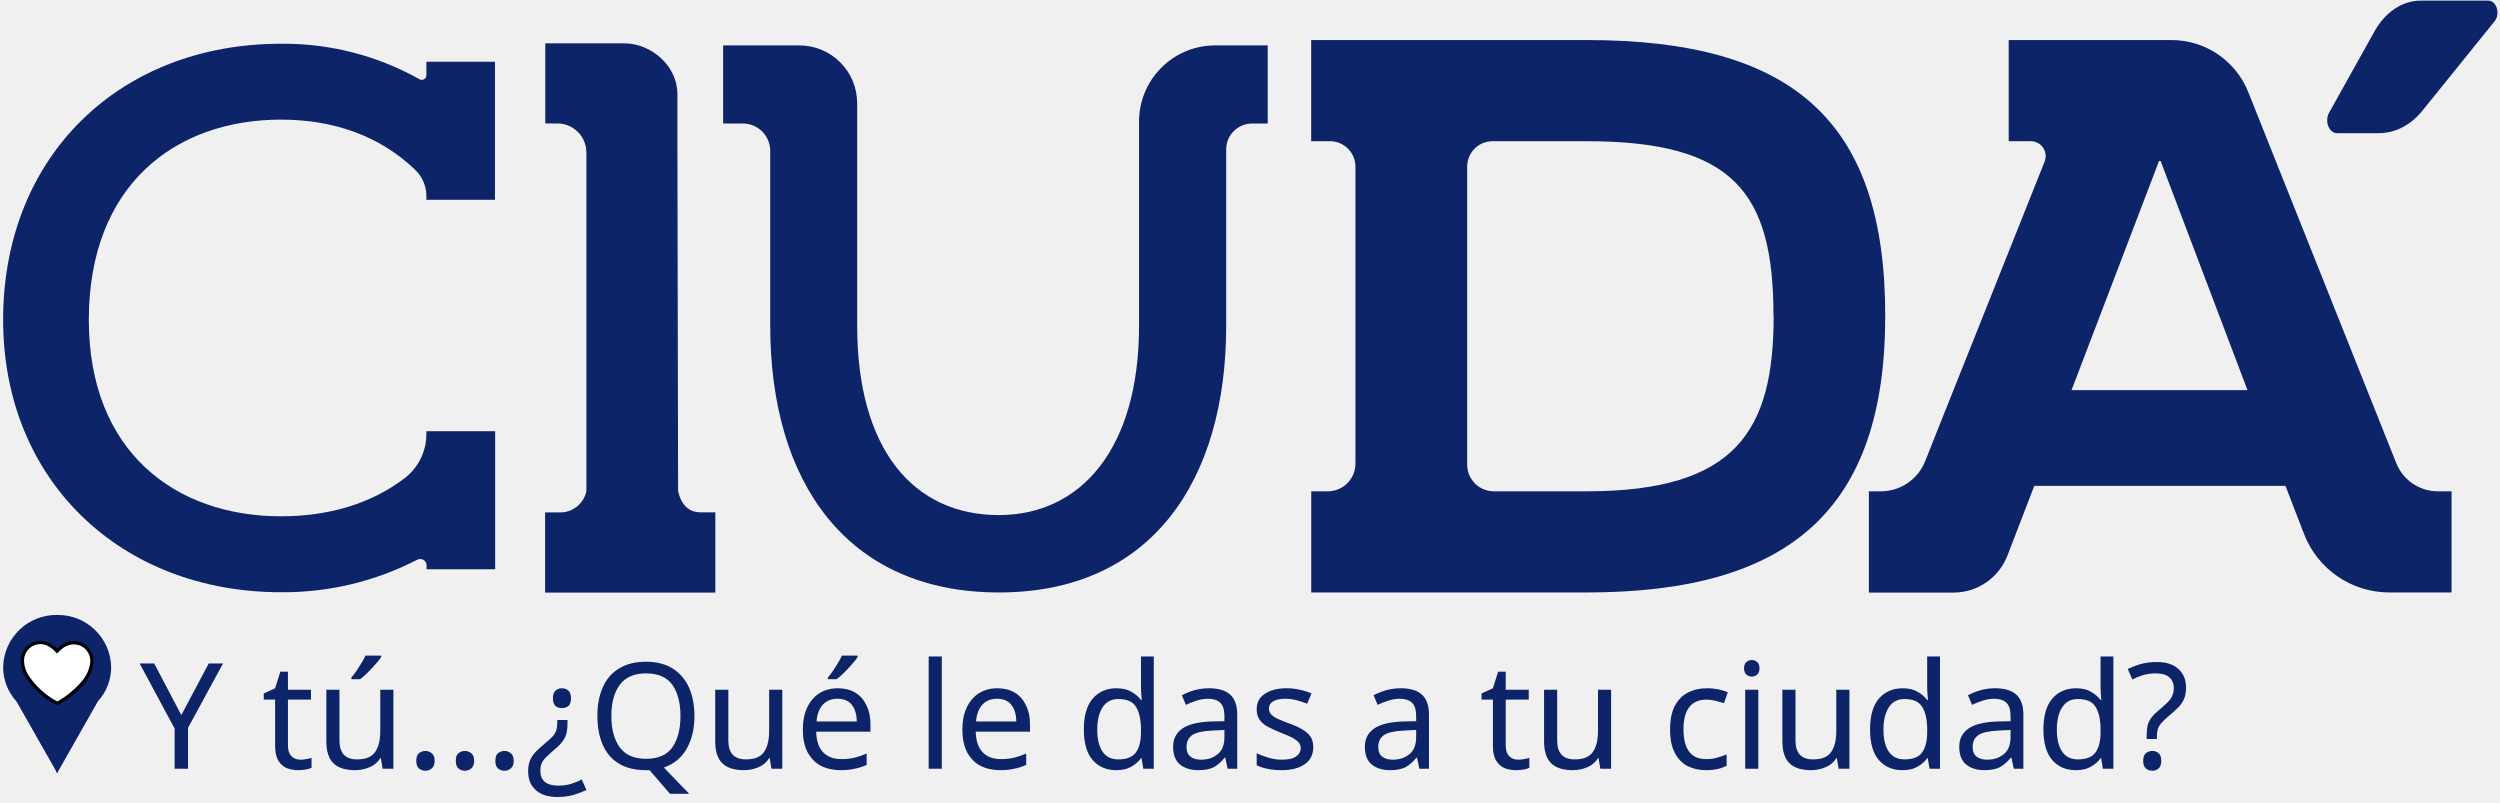
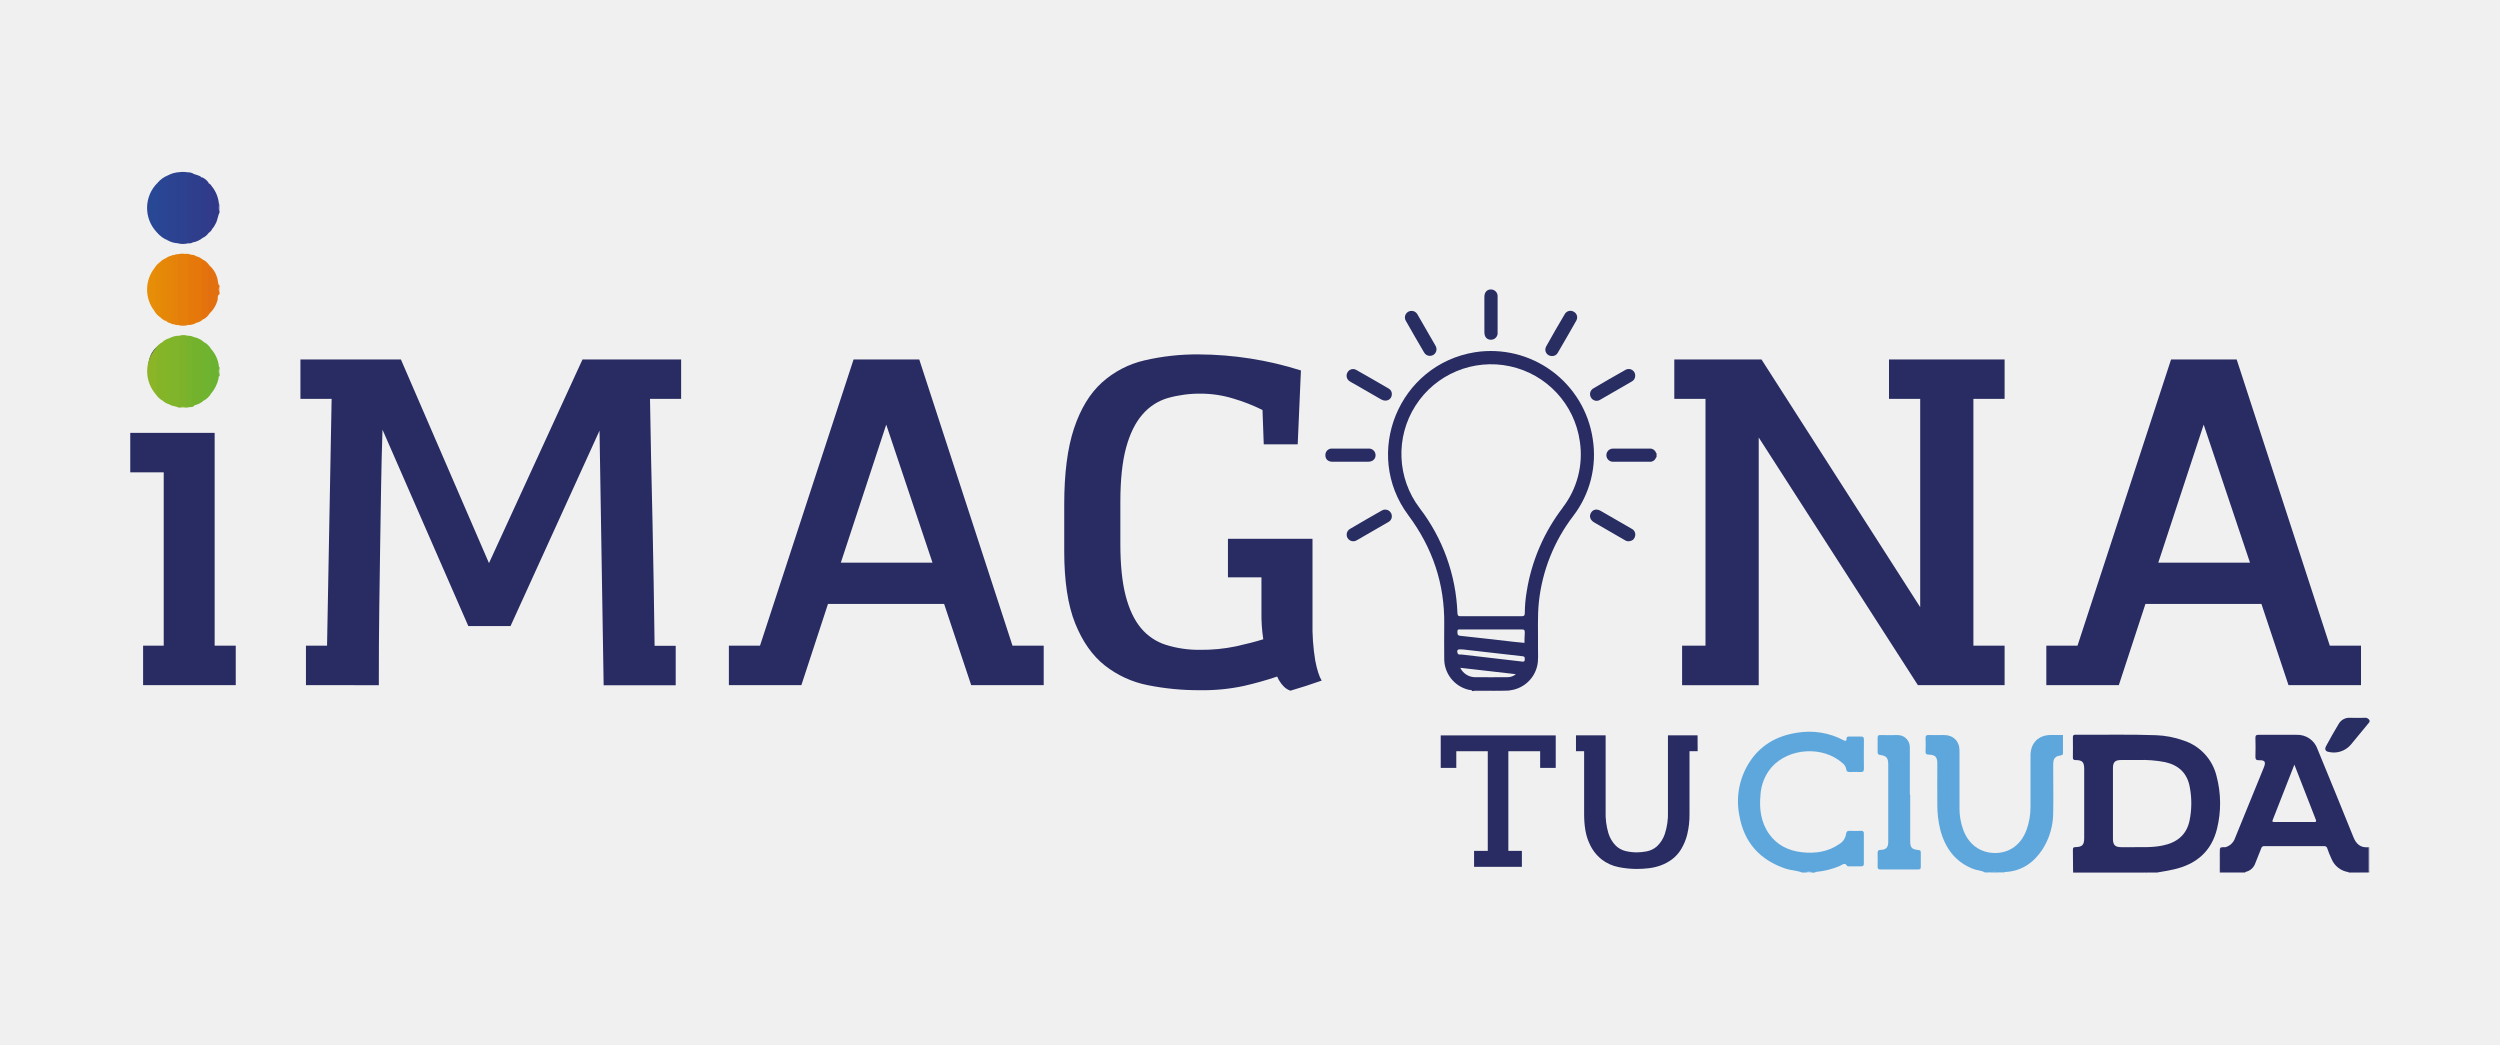
- <svg xmlns="http://www.w3.org/2000/svg" width="134px" height="43px" viewBox="0 0 134 43" version="1.1">
-   <g id="Ciudad" stroke="none" stroke-width="1" fill="none" fill-rule="evenodd">
-     <g id="1.1-Home---user-login" transform="translate(-81, -24)">
-       <g id="CamaraBaq-24" transform="translate(81, 24)">
-         <path d="M101.049,16.93 C101.049,27.308 95.935,31.756 85.039,31.756 L70.283,31.756 L70.283,26.334 L71.186,26.334 C71.578,26.33 71.953,26.171 72.228,25.89 C72.503,25.609 72.655,25.231 72.652,24.838 L72.652,8.95 C72.655,8.586 72.514,8.236 72.259,7.976 C72.004,7.717 71.657,7.57 71.294,7.568 L70.279,7.568 L70.279,2.146 L85.041,2.146 C96.148,2.146 101.049,6.51 101.049,16.93 Z M95.058,16.93 C95.058,10.33 92.937,7.568 85.035,7.568 L79.989,7.568 C79.628,7.571 79.283,7.718 79.03,7.975 C78.778,8.233 78.637,8.581 78.641,8.942 L78.641,24.892 C78.637,25.271 78.785,25.636 79.05,25.907 C79.316,26.177 79.678,26.331 80.057,26.334 L85.049,26.334 C93.071,26.334 95.068,23.072 95.068,16.93 L95.058,16.93 Z" id="Shape" fill="#0E2469" fill-rule="nonzero" />
-         <path d="M131.404,26.334 L131.404,31.756 L128.045,31.756 C126.021,31.747 124.21,30.494 123.488,28.6 L122.503,26.044 L109.037,26.044 L107.605,29.762 C107.15,30.962 106.003,31.757 104.722,31.762 L100.172,31.762 L100.172,26.334 L100.83,26.334 C101.872,26.329 102.806,25.689 103.188,24.718 L109.59,8.666 C109.688,8.422 109.66,8.146 109.516,7.927 C109.371,7.707 109.128,7.573 108.866,7.568 L107.667,7.568 L107.667,2.146 L116.412,2.146 C118.227,2.154 119.854,3.27 120.518,4.962 L128.436,24.816 C128.796,25.727 129.673,26.328 130.651,26.334 L131.404,26.334 Z M120.466,20.912 L115.809,8.628 L115.725,8.628 L111.034,20.912 L120.466,20.912 Z" id="Shape" fill="#0E2469" fill-rule="nonzero" />
-         <path d="M129.75,0.034 L133.373,0.034 C133.816,0.034 134.034,0.74 133.712,1.138 L129.836,5.938 C129.209,6.714 128.376,7.138 127.512,7.138 L125.269,7.138 C124.834,7.138 124.584,6.496 124.84,6.04 L127.278,1.672 C127.853,0.642 128.772,0.034 129.75,0.034 Z" id="Path" fill="#0E2469" fill-rule="nonzero" />
-         <path d="M36.346,26.322 C36.346,26.16 36.31,7.902 36.31,7.902 C36.31,7.566 36.31,6.29 36.31,5.044 C36.31,3.54 34.922,2.324 33.458,2.324 L29.228,2.324 L29.228,6.618 L29.895,6.618 C30.309,6.623 30.703,6.793 30.991,7.09 C31.279,7.387 31.437,7.786 31.431,8.2 L31.431,25.952 C31.431,26.036 31.431,26.166 31.431,26.328 C31.291,26.99 30.709,27.464 30.033,27.466 L29.218,27.466 L29.218,31.762 L38.343,31.762 L38.343,27.46 L37.544,27.46 C36.855,27.46 36.49,26.974 36.346,26.322 Z" id="Path" fill="#0E2469" fill-rule="nonzero" />
-         <path d="M65.123,2.434 C64.024,2.436 62.973,2.881 62.207,3.67 C61.441,4.458 61.025,5.522 61.053,6.622 L61.053,6.622 L61.053,17.464 C61.053,24.076 57.92,27.608 53.534,27.608 C48.953,27.608 45.945,24.076 45.945,17.464 L45.945,5.54 C45.947,4.717 45.622,3.928 45.042,3.346 C44.463,2.763 43.675,2.435 42.854,2.434 L38.76,2.434 L38.76,6.622 L39.825,6.622 C40.632,6.624 41.285,7.281 41.284,8.09 L41.284,17.464 C41.284,25.8 45.358,31.756 53.542,31.756 C61.688,31.756 65.724,25.8 65.724,17.464 L65.724,8.01 C65.723,7.247 66.338,6.626 67.1,6.622 L67.949,6.622 L67.949,2.434 L65.123,2.434 Z" id="Path" fill="#0E2469" fill-rule="nonzero" />
-         <path d="M22.854,4.034 C22.854,4.122 22.807,4.203 22.73,4.247 C22.654,4.291 22.56,4.29 22.484,4.246 C20.219,2.975 17.662,2.32 15.066,2.344 C6.42,2.344 0.168,8.354 0.168,17.144 C0.168,25.744 6.458,31.744 15.066,31.744 C17.604,31.764 20.11,31.166 22.367,30 C22.472,29.945 22.599,29.949 22.7,30.01 C22.802,30.072 22.864,30.183 22.864,30.302 L22.864,30.514 L26.54,30.514 L26.54,23.114 L22.854,23.114 L22.854,23.266 C22.855,24.189 22.428,25.061 21.698,25.624 C19.9,27.002 17.608,27.674 15.066,27.674 C9.392,27.674 4.761,24.204 4.761,17.144 C4.761,9.922 9.392,6.412 15.066,6.412 C17.819,6.412 20.344,7.25 22.275,9.124 C22.646,9.488 22.855,9.987 22.854,10.508 L22.854,10.708 L26.53,10.708 L26.53,3.308 L22.854,3.308 L22.854,4.034 Z" id="Path" fill="#0E2469" fill-rule="nonzero" />
-         <text id="Y-tú...¿Qué-le-das-a-tu-ciudad?" fill="#0E2469" font-family="AmazingGrotesk-Light, Amazing Grotesk" font-size="7.904" font-weight="300">
-           <tspan x="7.485" y="41.202">Y tú...¿Qué le das a tu ciudad?</tspan>
-         </text>
-         <path d="M3.019,32.962 L3.061,32.962 C4.633,32.935 5.93,34.188 5.959,35.762 C5.958,36.443 5.702,37.099 5.242,37.6 L5.242,37.6 L3.061,41.442 L3.019,41.366 L3.019,32.962 Z" id="Path" fill="#0E2469" fill-rule="nonzero" />
-         <path d="M3.107,32.962 L3.067,32.962 C1.495,32.934 0.197,34.187 0.168,35.762 C0.169,36.443 0.425,37.099 0.885,37.6 L0.885,37.6 L3.067,41.436 L3.109,41.36 L3.107,32.962 Z" id="Path" fill="#0E2469" fill-rule="nonzero" />
-         <path d="M3.954,34.536 C4.015,34.537 4.076,34.544 4.136,34.556 C4.611,34.658 4.916,35.123 4.823,35.6 C4.757,35.957 4.592,36.288 4.348,36.556 C3.994,36.963 3.576,37.308 3.109,37.576 C3.093,37.584 3.075,37.589 3.057,37.588 C3.048,37.59 3.039,37.59 3.029,37.588 C2.409,37.249 1.884,36.761 1.502,36.166 C1.373,35.952 1.301,35.709 1.292,35.46 C1.279,35.221 1.366,34.987 1.53,34.813 C1.695,34.639 1.923,34.54 2.163,34.54 C2.288,34.54 2.411,34.566 2.526,34.616 C2.704,34.7 2.864,34.819 2.996,34.966 L3.051,35.024 C3.131,34.95 3.203,34.876 3.283,34.81 C3.465,34.643 3.7,34.546 3.946,34.536 L3.954,34.536 Z M3.946,34.358 C3.658,34.367 3.383,34.478 3.169,34.672 C3.129,34.704 3.091,34.74 3.055,34.774 C2.923,34.64 2.767,34.531 2.596,34.452 C2.459,34.392 2.311,34.361 2.161,34.36 C1.873,34.361 1.598,34.479 1.4,34.688 C1.201,34.897 1.097,35.178 1.11,35.466 C1.122,35.745 1.203,36.016 1.346,36.256 C1.746,36.878 2.295,37.389 2.944,37.742 C2.98,37.763 3.021,37.774 3.063,37.774 C3.114,37.774 3.164,37.76 3.207,37.734 C3.692,37.456 4.126,37.098 4.491,36.676 C4.752,36.382 4.926,36.021 4.993,35.634 C5.107,35.06 4.737,34.5 4.164,34.382 C4.092,34.366 4.019,34.358 3.946,34.358 L3.946,34.358 Z" id="Shape" fill="#000000" fill-rule="nonzero" />
-         <path d="M3.059,35.024 C3.139,34.95 3.211,34.876 3.291,34.81 C3.516,34.596 3.83,34.502 4.136,34.556 C4.611,34.658 4.916,35.123 4.823,35.6 C4.757,35.957 4.592,36.288 4.348,36.556 C3.994,36.963 3.576,37.308 3.109,37.576 C3.084,37.588 3.055,37.588 3.029,37.576 C2.409,37.237 1.884,36.749 1.502,36.154 C1.373,35.94 1.301,35.697 1.292,35.448 C1.276,35.143 1.42,34.851 1.672,34.679 C1.924,34.506 2.248,34.478 2.526,34.604 C2.705,34.692 2.865,34.815 2.996,34.966 L3.059,35.024 Z" id="Path" fill="#FFFFFF" fill-rule="nonzero" />
-       </g>
-     </g>
-   </g>
+ <svg xmlns="http://www.w3.org/2000/svg" id="Capa_1" data-name="Capa 1" viewBox="0 0 1000 417.78">
+   <defs>
+     <style>.cls-1{fill:#282c62;}.cls-2{fill:#a59fbb;}.cls-3{fill:#6a648e;}.cls-4{fill:#282d62;}.cls-5{fill:#80b42a;}.cls-6{fill:#7cb32b;}.cls-7{fill:#77b32c;}.cls-8{fill:#e3700e;}.cls-9{fill:#6bb230;}.cls-10{fill:#303988;}.cls-11{fill:#a39fcb;}.cls-12{fill:#f4ba8a;}.cls-13{fill:#bfd99d;}.cls-14{fill:#bdd48e;}.cls-15{fill:#2c418f;}.cls-16{fill:#73b22d;}.cls-17{fill:#2b4391;}.cls-18{fill:#2e3e8d;}.cls-19{fill:#294593;}.cls-20{fill:#e5770b;}.cls-21{fill:#83b529;}.cls-22{fill:#e57a0a;}.cls-23{fill:#6fb32f;}.cls-24{fill:#e57f0b;}.cls-25{fill:#284895;}.cls-26{fill:#2f3b8b;}.cls-27{fill:#e4730d;}.cls-28{fill:#86b428;}.cls-29{fill:#e67e0a;}.cls-30{fill:#2e3f8e;}.cls-31{fill:#e68807;}.cls-32{fill:#e58608;}.cls-33{fill:#8bb527;}.cls-34{fill:#e68b07;}.cls-35{fill:#e5820a;}.cls-36{fill:#e78e08;}.cls-37{fill:#e6840a;}.cls-38{fill:#313b8a;}.cls-39{fill:#333367;}.cls-40{fill:#353468;}.cls-41{fill:#b4aec7;}.cls-42{fill:#363569;}.cls-43{fill:#5ea7dc;}.cls-44{fill:#71aee0;}.cls-45{fill:#c3d8f2;}</style>
+   </defs>
+   <path class="cls-1" d="M85.86,173.14v85.14H94.3v15.78H57.24V258.28h8.25V188.92H52.1V173.14Zm-26.6-25.69q0-6.06,3.85-9a15.57,15.57,0,0,1,9.72-2.94,16.41,16.41,0,0,1,9.64,2.76q3.94,2.75,3.94,9.17t-3.94,9.27a16.1,16.1,0,0,1-9.64,2.84,16.35,16.35,0,0,1-9.72-2.75Q59.26,154.05,59.26,147.45Z" />
+   <path class="cls-1" d="M122.38,274.06V258.28h8.44l1.83-98.72H120.17V143.78h40.19l35.23,81.47L233,143.78h39.45v15.78H260q.19,12.84.46,25.05t.55,24.31q.28,12.11.46,24.4t.37,25h8.44v15.78H241.46l-1.65-101.84-35.6,78.17H187.33L153,171.86q-.37,11.37-.55,22.29t-.37,23q-.18,12.1-.37,26t-.18,30.92Z" />
+   <path class="cls-1" d="M291.55,274.06V258.28H304l37.43-114.5H367.7L405,258.28h12.48v15.78h-29l-10.83-32.48H331.19l-10.64,32.48Zm62.94-104.22-18.16,55.23H373Z" />
+   <path class="cls-1" d="M505.5,177.73,505,164a70.69,70.69,0,0,0-11.56-4.54,44.57,44.57,0,0,0-13-2,47.09,47.09,0,0,0-13.31,1.75,21.06,21.06,0,0,0-10.18,6.62q-4.23,4.86-6.51,13.23t-2.3,21.6v16.91q0,12.51,2.11,20.68t6.15,13a21.41,21.41,0,0,0,10,6.71A44.24,44.24,0,0,0,480,259.93a66.67,66.67,0,0,0,14.31-1.38q6.24-1.37,11-2.84a65.19,65.19,0,0,1-.73-10.83V230.94h-13.4V215.53H525v33.21a84.11,84.11,0,0,0,1.1,15.5c.73,3.74,1.58,6.4,2.57,8-2.09.73-4.16,1.43-6.24,2.11s-4.16,1.31-6.24,1.92a6.57,6.57,0,0,1-2.66-1.65,12.86,12.86,0,0,1-2.66-4,136.76,136.76,0,0,1-13.4,3.77A77.88,77.88,0,0,1,480,276.08a103,103,0,0,1-20.83-2,40.39,40.39,0,0,1-17.24-7.89q-7.44-5.87-11.84-16.79t-4.4-28.9V201.76q0-18.7,3.94-30.46t11.1-18.25a38.17,38.17,0,0,1,17.07-8.9,92.4,92.4,0,0,1,21.65-2.39,137.53,137.53,0,0,1,40.92,6.42l-1.29,29.55Z" />
+   <path class="cls-1" d="M669.72,159.56V143.78h34.87l63.49,99.09V159.56H755.6V143.78h46.24v15.78H789.36v98.72h12.48v15.78H767.16L703.49,175v99.09H672.84V258.28h9.36V159.56Z" />
+   <path class="cls-1" d="M818.53,274.06V258.28H831l37.43-114.5h26.24l37.25,114.5h12.48v15.78h-29l-10.83-32.48H858.17l-10.64,32.48Zm62.94-104.22-18.16,55.23H900Z" />
+   <path class="cls-2" d="M589.18,276.43c.14-.39.48-.31.77-.31l13.77,0a.83.83,0,0,0,0,.27Z" />
+   <path class="cls-3" d="M662.69,182.84l-.11.09-.14,0a1.09,1.09,0,0,1,0-1.67.16.16,0,0,1,.25.06Z" />
+   <path class="cls-4" d="M556.74,157.66c0,2.16-2.19,3.29-4.24,2.13-3.66-2.07-7.3-4.19-10.94-6.3-.58-.33-1.18-.63-1.73-1a2.63,2.63,0,0,1-.83-3.54,2.53,2.53,0,0,1,3.47-1c4.39,2.46,8.74,5,13.09,7.53A2.41,2.41,0,0,1,556.74,157.66Z" />
+   <path class="cls-4" d="M556.74,206.73a2.58,2.58,0,0,1-1.44,2.11c-4.18,2.42-8.34,4.86-12.54,7.24a2.65,2.65,0,1,1-2.67-4.57c4.16-2.45,8.34-4.88,12.54-7.25A2.67,2.67,0,0,1,556.74,206.73Z" />
+   <path class="cls-4" d="M620.75,142.41a2.55,2.55,0,0,1-2.35-3.7c2.44-4.45,5-8.84,7.6-13.21a2.58,2.58,0,0,1,3.54-.78,2.53,2.53,0,0,1,1,3.48c-2.44,4.34-4.95,8.64-7.45,12.94A2.46,2.46,0,0,1,620.75,142.41Z" />
+   <path class="cls-4" d="M564.59,124.35A2.63,2.63,0,0,1,567,125.8c2.41,4.18,4.85,8.34,7.23,12.54a2.65,2.65,0,1,1-4.6,2.63c-2.44-4.16-4.87-8.33-7.23-12.53A2.63,2.63,0,0,1,564.59,124.35Z" />
+   <path class="cls-4" d="M654.09,150.23a2.58,2.58,0,0,1-1.41,2.39c-4.18,2.41-8.34,4.85-12.54,7.24a2.6,2.6,0,0,1-3.75-.85,2.64,2.64,0,0,1,1.05-3.71c4.21-2.47,8.42-4.93,12.67-7.31A2.6,2.6,0,0,1,654.09,150.23Z" />
+   <path class="cls-4" d="M651.15,216.52a3.12,3.12,0,0,1-1.45-.6q-6-3.45-12-6.93c-1.63-.94-2.13-2.49-1.31-3.87s2.28-1.68,3.89-.77c4.14,2.37,8.27,4.78,12.4,7.16a2.55,2.55,0,0,1,1.29,3.15C653.63,215.86,652.7,216.48,651.15,216.52Z" />
+   <path class="cls-1" d="M540.12,184.7c-2.36,0-4.73,0-7.09,0-1.82,0-2.9-1-2.88-2.68a2.56,2.56,0,0,1,2.82-2.59q7.17,0,14.34,0a2.66,2.66,0,0,1,2.92,2.68c0,1.55-1.21,2.58-3,2.59C544.85,184.71,542.49,184.7,540.12,184.7Z" />
+   <path class="cls-4" d="M593.75,125.72c0-2.32,0-4.63,0-6.94,0-1.84,1-3,2.61-3a2.68,2.68,0,0,1,2.68,2.94q0,7.09,0,14.18a2.67,2.67,0,0,1-2.65,3c-1.6,0-2.62-1.09-2.63-2.93C593.73,130.55,593.75,128.13,593.75,125.72Z" />
+   <path class="cls-1" d="M662.44,181.23v1.67a2.5,2.5,0,0,1-2.7,1.8c-4.78,0-9.55,0-14.33,0a2.64,2.64,0,1,1,0-5.26c4.78,0,9.55,0,14.33,0A2.52,2.52,0,0,1,662.44,181.23Z" />
+   <path class="cls-1" d="M637.09,175.54A41.21,41.21,0,0,0,590,140.89c-30.48,4.89-45.09,40.48-26.67,65.2,9.68,13,14.59,27.45,14.36,43.67-.07,4.53,0,9.06,0,13.59a12.73,12.73,0,0,0,9.86,12.58c.45.12,1.07-.08,1.36.5h.31a3.19,3.19,0,0,1,1.65-.15c4.3-.08,8.6.13,12.89-.12a12.76,12.76,0,0,0,11.1-9.7c.58-2.44.3-4.92.34-7.38.1-6.12-.28-12.26.36-18.37a68.64,68.64,0,0,1,13.74-34.33A40.24,40.24,0,0,0,637.09,175.54Zm-34,95.33c-4.46,0-8.93.08-13.39,0a6.63,6.63,0,0,1-5.59-3.75l22.23,2.55A5,5,0,0,1,603.06,270.87Zm5.72-6.25c-8.06-.94-16.12-1.84-24.17-2.81-.55-.07-1.42.28-1.65-.68-.3-1.24,0-1.54,2.25-1.34,7.43.85,15.59,1.81,23.76,2.7,1.07.11.88.7.9,1.35C609.91,264.69,609.43,264.69,608.78,264.62Zm1.11-11.6c-.12,1.37-.1,2.75-.14,4.13-1.36-.13-2.72-.24-4.08-.4-7.2-.81-14.38-1.68-21.58-2.43-1.27-.13-1.1-.79-1.15-1.61-.08-1.11.65-.93,1.3-.93h12.18c4.06,0,8.12,0,12.18,0C609.57,251.75,610,252,609.89,253Zm15.21-50a74.38,74.38,0,0,0-14.43,33.46,53.38,53.38,0,0,0-.78,8.74c0,1-.32,1.28-1.31,1.27-4.06-.06-8.13,0-12.2,0s-8,0-12,0c-1,0-1.4-.11-1.44-1.28a73.42,73.42,0,0,0-15.1-41.95,35.86,35.86,0,1,1,64.06-26.71A34.75,34.75,0,0,1,625.1,203Z" />
+   <path class="cls-5" d="M71.46,163.07c-1.14-.7-2.59-.52-3.7-1.3a1.94,1.94,0,0,1-.35-1.31c.36-7.14,0-14.28.19-21.42,0-1.25-.66-2.55.16-3.76a8.05,8.05,0,0,1,4-1,2.51,2.51,0,0,1,.51,2q0,12.38,0,24.74a2.87,2.87,0,0,1-.5,2Z" />
+   <path class="cls-6" d="M71.77,163.07l0-28.8a5.39,5.39,0,0,1,3.18,0A10.37,10.37,0,0,1,75,136.9q0,11.82,0,23.66a3.53,3.53,0,0,1-.49,2.51h-.31a3.09,3.09,0,0,0-2.16,0Z" />
+   <path class="cls-7" d="M74.55,163.07q0-13.53,0-27.06c0-.58-.24-1.25.37-1.72a5.61,5.61,0,0,1,2.81.61,74.29,74.29,0,0,0-.23,9.55c0,4.89,0,9.77,0,14.66a11.5,11.5,0,0,0,.25,2.75c.07.72-.42.78-1,.92s-1.33,0-1.94.29Z" />
+   <path class="cls-8" d="M87.83,117.66c-1.07.55-.55,1.68-.84,2.51a11.1,11.1,0,0,1-3.16,5.21c-1-.23-1-1.07-1-1.8-.12-5.23-.1-10.47,0-15.7,0-.68.06-1.49,1-1.65A10.4,10.4,0,0,1,87.23,113a2,2,0,0,0,.6,1.29v.31a4,4,0,0,0,0,2.47Z" />
+   <path class="cls-9" d="M87.83,150.4c-.51.2-.36.7-.42,1.06a14,14,0,0,1-3,6c-.81-.24-.71-.94-.72-1.52q-.07-7.44,0-14.88c0-.57-.1-1.28.73-1.49a12.64,12.64,0,0,1,3.11,6.63c0,.28-.07.64.32.77v.31a4,4,0,0,0,0,2.47Z" />
+   <path class="cls-10" d="M84.66,74.43a13.14,13.14,0,0,1,2.91,7.06c.31,1-.13,2.1.26,3.12v.3c-.73,1.5-.78,3.22-1.64,4.67a8.09,8.09,0,0,1-1.43,2.14c-.87-.15-.77-.88-.78-1.44Q83.89,83,84,75.82C84,75.29,83.94,74.65,84.66,74.43Z" />
+   <path class="cls-11" d="M87.83,84.61c-.62-1-.19-2.08-.26-3.12a.57.57,0,0,1,.26,0Z" />
+   <path class="cls-12" d="M87.83,117a2.32,2.32,0,0,1,0-2.47Z" />
+   <path class="cls-13" d="M87.83,149.78a2.32,2.32,0,0,1,0-2.47Z" />
+   <path class="cls-14" d="M72.08,163.07a1.73,1.73,0,0,1,2.16,0Z" />
+   <path class="cls-15" d="M71.45,68.9a10.55,10.55,0,0,1,3.41,0,3.42,3.42,0,0,1,.48,2.51q0,11,0,22a32.9,32.9,0,0,0,.18,3.84,8.32,8.32,0,0,1-4.69,0,2.91,2.91,0,0,1-.49-2q0-12,0-24.06C70.36,70.26,70.21,69.23,71.45,68.9Z" />
+   <path class="cls-16" d="M81.37,160.33a8.17,8.17,0,0,1-3.72,1.82c-.72-.33-.63-1-.63-1.59v-24c0-.66-.09-1.36.72-1.69a8.39,8.39,0,0,1,3.71,1.85c.18,3.08,0,6.17.07,9.25,0,4.22,0,8.43,0,12.65A5.93,5.93,0,0,1,81.37,160.33Z" />
+   <path class="cls-17" d="M71.45,68.9c-.78.46-.6,1.22-.6,1.92q0,13.23,0,26.45a8.4,8.4,0,0,1-3.74-1.13,3.69,3.69,0,0,1-.46-2.23V72.37a3.36,3.36,0,0,1,.5-2.21A10.38,10.38,0,0,1,71.45,68.9Z" />
+   <path class="cls-18" d="M81.11,95.14A9.07,9.07,0,0,1,77,97c-1.08-.36-.8-1.31-.81-2,0-4.15,0-8.31,0-12.46,0-3.74,0-7.49,0-11.23,0-.71-.34-1.91,1.15-1.78,1.13.45,2.43.55,3.36,1.48A2.12,2.12,0,0,1,81,72.12c-.16,6.76,0,13.52-.08,20.27C80.89,93.32,81.08,94.22,81.11,95.14Z" />
+   <path class="cls-19" d="M67.14,70.16q0,13,0,26A11,11,0,0,1,62.8,93a5.94,5.94,0,0,1-.19-1.68c0-5.18,0-10.36,0-15.54a6.23,6.23,0,0,1,.46-2.7A10.39,10.39,0,0,1,67.14,70.16Z" />
+   <path class="cls-20" d="M78.56,102.52A5.56,5.56,0,0,1,81,103.77a6.17,6.17,0,0,1,.21,1.82q0,10.3,0,20.59a9.38,9.38,0,0,1-.16,1.68,5.21,5.21,0,0,1-2.42,1.25c-.7.27-1.06-.12-1.3-.69a2.71,2.71,0,0,1-.17-1.06q-.06-11.52,0-23a2.74,2.74,0,0,1,.16-1.06C77.55,102.72,77.82,102.22,78.56,102.52Z" />
+   <path class="cls-21" d="M67.76,135.28a234.09,234.09,0,0,1,0,26.49A7.25,7.25,0,0,1,65,160.23a3.53,3.53,0,0,1-.5-2.22V139a3.83,3.83,0,0,1,.5-2.22A6.45,6.45,0,0,1,67.76,135.28Z" />
+   <path class="cls-22" d="M78.56,102.52c-.83.07-.92.64-.92,1.32v23.85c0,.73.09,1.35,1,1.42a6.82,6.82,0,0,1-3.47.91,2.6,2.6,0,0,1-.49-1.89q0-12.15,0-24.32c0-1.9.23-2.09,1.79-1.93A3.78,3.78,0,0,1,78.56,102.52Z" />
+   <path class="cls-23" d="M81.37,160.33a3.22,3.22,0,0,1-.34-1.78c0-6.75,0-13.51,0-20.26,0-.54-.18-1.15.41-1.54a7.29,7.29,0,0,1,3,2.85c-.31.27-.27.64-.27,1v15.88a1.24,1.24,0,0,0,.25,1A7.9,7.9,0,0,1,81.37,160.33Z" />
+   <path class="cls-24" d="M74.94,130.05a6.7,6.7,0,0,1-3.79-.05,2.79,2.79,0,0,1-.49-2q0-12.13,0-24.29a2.68,2.68,0,0,1,.49-2,6.38,6.38,0,0,1,3.16-.08,6.15,6.15,0,0,0-.52,2.54c0,7.76,0,15.53,0,23.29A2.91,2.91,0,0,0,74.94,130.05Z" />
+   <path class="cls-25" d="M63.08,73.06q0,9.3.05,18.6A2.87,2.87,0,0,1,62.8,93,14.16,14.16,0,0,1,63.08,73.06Z" />
+   <path class="cls-26" d="M81.11,95.14c-.73-.29-.69-.92-.69-1.55,0-6.9,0-13.8,0-20.7a9.94,9.94,0,0,1,.35-2,6,6,0,0,1,2.7,2.26c-.18,6.68-.1,13.36,0,20A5.7,5.7,0,0,1,81.11,95.14Z" />
+   <path class="cls-27" d="M81.06,127.86c-.45-.33-.33-.83-.33-1.27V104.92c0-.4-.09-.83.28-1.15a6.37,6.37,0,0,1,2.78,2.46,2.38,2.38,0,0,0-.59,2v14.88a3.27,3.27,0,0,0,.63,2.29A6.28,6.28,0,0,1,81.06,127.86Z" />
+   <path class="cls-28" d="M65,136.81v23.42a7.38,7.38,0,0,1-2.52-2.29A5.84,5.84,0,0,1,62,156c0-5.49-.08-11,.06-16.47A8.43,8.43,0,0,1,65,136.81Z" />
+   <path class="cls-29" d="M74.94,130.05c-1.2.12-1.67-.3-1.66-1.63.07-8.46,0-16.93,0-25.39,0-.73-.12-1.52,1-1.47a3.73,3.73,0,0,1,2.16.32c-1.32-.16-1.31.67-1.31,1.63q0,13.26,0,26.51l-.11.07Z" />
+   <path class="cls-30" d="M77.4,69.45c-.74.08-.69.63-.69,1.15V96A1,1,0,0,0,77,97a2.17,2.17,0,0,1-1.51.32c-1-.21-.65-1-.66-1.62q0-13.4,0-26.78A5.22,5.22,0,0,1,77.4,69.45Z" />
+   <path class="cls-31" d="M64,104.88a5.5,5.5,0,0,1,2.17-1.51c.8.38.8,1.14.8,1.85q.06,10.66,0,21.35a3.39,3.39,0,0,1-.46,1.91,6.41,6.41,0,0,1-2.47-1.64,1.94,1.94,0,0,1-.29-1.31c.19-6.44.17-12.88,0-19.32A2.34,2.34,0,0,1,64,104.88Z" />
+   <path class="cls-32" d="M66.52,128.48c0-7.37,0-14.73,0-22.1a5.63,5.63,0,0,0-.33-3,5.75,5.75,0,0,1,2.5-1.13,3,3,0,0,1,.19,1.51c0,7.7,0,15.4,0,23.09,0,.85.18,1.77-.49,2.5A4,4,0,0,1,66.52,128.48Z" />
+   <path class="cls-33" d="M62.07,139.53c.51.28.43.77.43,1.22q0,8.59,0,17.19A14.11,14.11,0,0,1,62.07,139.53Z" />
+   <path class="cls-34" d="M64,104.88c.68,3.2.33,6.44.32,9.67,0,4.09.33,8.21-.28,12.29a6.67,6.67,0,0,1-2.19-2.32,7.6,7.6,0,0,1-.15-2.73c0-4.34,0-8.68,0-13a3.3,3.3,0,0,1,.18-1.65A6.56,6.56,0,0,1,64,104.88Z" />
+   <path class="cls-35" d="M71.15,101.64V130a2.26,2.26,0,0,1-1.54-.31,2.75,2.75,0,0,1-.49-2q0-11.84,0-23.66a2.71,2.71,0,0,1,.49-2A3,3,0,0,1,71.15,101.64Z" />
+   <path class="cls-36" d="M61.87,107.12a8.46,8.46,0,0,1,.34,2.56q0,6.13,0,12.28a8.47,8.47,0,0,1-.35,2.56A14,14,0,0,1,61.87,107.12Z" />
+   <path class="cls-37" d="M69.61,102v27.74a2,2,0,0,1-1.24-.35V104.19a3.3,3.3,0,0,1,.31-2A1.3,1.3,0,0,1,69.61,102Z" />
+   <path class="cls-38" d="M83.42,93.24a2.77,2.77,0,0,1-.53-2c0-5.34,0-10.68,0-16a2.49,2.49,0,0,1,.57-2c.42.39,1,.61,1.2,1.24,0,.09-.15.17-.15.26q0,8.27,0,16.51c0,.18.19.35.29.52C84.52,92.41,83.91,92.77,83.42,93.24Z" />
+   <path class="cls-4" d="M947.81,288.79l-7.41,9a8.94,8.94,0,0,1-9.3,2.89c-1.13-.35-1.18-1.29-.73-2.13,1.67-3.06,3.35-6.12,5.17-9.1a4.89,4.89,0,0,1,4.59-2.33c1.85.05,3.7.06,5.55,0a2,2,0,0,1,2.13,1Z" />
+   <path class="cls-39" d="M829.22,348.71H857.1c.58,0,1.24-.23,1.75.3H829.19Z" />
+   <path class="cls-40" d="M898.11,348.73l0,.29h-10.2c0-2.71,0-5.41,0-8.12,0-2.06,0-2.06,2.15-2-1.53,1-1.45,2.58-1.39,4.15.05,1.13,0,2.26,0,3.39,0,1.66.18,1.81,1.89,1.83,1.9,0,3.79,0,5.69,0A2.3,2.3,0,0,1,898.11,348.73Z" />
+   <path class="cls-41" d="M947.43,338.89l.38-.06c0,3.14,0,6.28,0,9.42,0,.23.39.75-.29.77a2,2,0,0,1-.31-.5,68,68,0,0,1-.1-8.8A1.19,1.19,0,0,1,947.43,338.89Z" />
+   <path class="cls-42" d="M947.45,348.71l0,.31h-8a1.14,1.14,0,0,0-.09-.26,1.4,1.4,0,0,1,1.1-.49c2-.08,4-.1,6,0A1.38,1.38,0,0,1,947.45,348.71Z" />
+   <path class="cls-1" d="M886.62,310.44a19.83,19.83,0,0,0-13.13-14.21,36.38,36.38,0,0,0-11.15-2.15c-10.69-.4-21.39-.09-32.09-.2-.9,0-1.12.29-1.1,1.14q.06,3.93,0,7.87c0,.83.17,1.13,1.08,1.14,2.73,0,3.45.81,3.45,3.53q0,13.8,0,27.62c0,2.8-.73,3.59-3.52,3.67-.84,0-1,.3-1,1.07.05,2.93.05,5.86.07,8.79a3.25,3.25,0,0,0,1.66.15h26.31a3.14,3.14,0,0,1,1.66.15h4c2.24-.41,4.5-.75,6.71-1.26,8.91-2.05,15-7.15,17.24-16.25A42.47,42.47,0,0,0,886.62,310.44Zm-10.83,17.95c-1.27,5.77-5.22,8.7-10.78,9.83-4.38.9-8.81.59-13.23.65h-3.24c-2.49,0-3.35-.85-3.36-3.31,0-5.09,0-10.18,0-15.27,0-4.38,0-8.75,0-13.12,0-2.29.87-3.15,3.18-3.16h6.79a47.94,47.94,0,0,1,10.89.84c5.47,1.22,8.89,4.44,9.88,10.06A34.36,34.36,0,0,1,875.79,328.39Z" />
+   <path class="cls-1" d="M947.43,338.89c-3.21.32-5-1.26-6.12-4.18-4.68-11.71-9.52-23.36-14.28-35a8.5,8.5,0,0,0-8.43-5.78c-5,0-10.08,0-15.12,0-1,0-1.34.25-1.31,1.29.07,2.47.08,4.94,0,7.4,0,1.16.29,1.5,1.45,1.47,2.37-.07,2.82.68,1.91,2.91-3.84,9.4-7.7,18.79-11.5,28.2a5.66,5.66,0,0,1-4,3.72c-1.92.07-1.95,1.34-1.87,2.8a51.19,51.19,0,0,1,0,5.4c-.07,1.25.29,1.72,1.61,1.67,2.78-.09,5.56,0,8.33,0a5.27,5.27,0,0,0,4-3.45q1.25-3,2.39-6a1.14,1.14,0,0,1,1.22-.89q12,0,23.93,0a1.21,1.21,0,0,1,1.31,1c.51,1.4,1,2.8,1.67,4.14a8.66,8.66,0,0,0,6.74,5.25l8.07-.05C947.44,345.44,947.44,342.16,947.43,338.89Zm-21.72-10.08c-5.35,0-10.69,0-16,0-.94,0-.83-.37-.56-1,2.84-7.2,5.65-14.4,8.6-21.95,2.29,5.86,4.45,11.39,6.6,16.93.67,1.71,1.31,3.45,2,5.15C926.62,328.63,926.43,328.81,925.71,328.81Z" />
+   <path class="cls-43" d="M794,349c-1.38-.85-3-.79-4.51-1.35-7.39-2.8-11.43-8.4-13.39-15.79a41.1,41.1,0,0,1-1.17-9.93c-.07-5.5,0-11,0-16.52,0-2.58-.78-3.48-3.33-3.55-1.08,0-1.43-.34-1.38-1.42a50.83,50.83,0,0,0,0-5.09c-.07-1.14.39-1.38,1.42-1.34,1.95.07,3.91,0,5.86,0,3.84,0,6.3,2.45,6.3,6.26,0,7.77,0,15.54,0,23.31a24.93,24.93,0,0,0,1.37,8c2.07,6,6.77,9.58,12.75,9.62s10.58-3.41,12.75-9.4a26.71,26.71,0,0,0,1.53-9.07c0-6.85,0-13.69,0-20.54,0-5,3.19-8.19,8.19-8.2h4.79v7.72a2.82,2.82,0,0,1-1.57.6,2.59,2.59,0,0,0-2.26,2.54,14.24,14.24,0,0,0-.07,1.85c0,6.17.12,12.34,0,18.5a27.3,27.3,0,0,1-4.32,14.61c-3.52,5.32-8.36,8.7-15,9a.59.59,0,0,0-.27.14h-2.16a7.8,7.8,0,0,0-3.4,0Z" />
+   <path class="cls-43" d="M720.77,349c-2-.84-4.28-.8-6.37-1.49-10.41-3.45-16.75-10.47-18.66-21.3a28.94,28.94,0,0,1,3.77-20.9c4.41-7.1,11-10.92,19.13-12.19a29.28,29.28,0,0,1,18.84,3c.68.36,1.15.3,1.13-.52,0-1,.54-1,1.28-1,1.44,0,2.88.08,4.32,0,1.13-.07,1.37.4,1.36,1.43-.05,3.81-.06,7.62,0,11.43,0,1.13-.41,1.41-1.44,1.35q-2.08-.09-4.17,0c-.85,0-1.34-.16-1.45-1.1a4,4,0,0,0-1.48-2.45c-7.84-7-21.55-6.18-28.46,1.71a18.79,18.79,0,0,0-4.38,11c-.52,5.55.12,10.91,3.46,15.62,3.22,4.54,7.84,6.74,13.21,7.32s10.47-.19,15-3.38a5.51,5.51,0,0,0,2.55-3.86c.14-1,.5-1.41,1.57-1.34a44.63,44.63,0,0,0,4.48,0c.8,0,1.08.26,1.08,1.06q0,6,0,12.05c0,.77-.24,1.11-1.06,1.09-1.65,0-3.3,0-4.94,0-.21,0-.54,0-.6-.06-1-1.74-2.07-.49-3.07-.07a31.22,31.22,0,0,1-9.07,2.32c-.29,0-.63,0-.8.31h-1.24a4,4,0,0,0-2.47,0Z" />
+   <path class="cls-44" d="M796.14,349a4,4,0,0,1,3.4,0Z" />
+   <path class="cls-45" d="M722.31,349a2.34,2.34,0,0,1,2.47,0Z" />
+   <path class="cls-43" d="M764.08,317.91v18.38c0,2.77.59,3.47,3.32,3.72.78.07.93.4.92,1.06,0,1.91,0,3.81,0,5.72,0,.84-.34,1-1.11,1q-7.49,0-15,0c-.86,0-1.19-.26-1.17-1.15q.07-2.7,0-5.4c0-.9.21-1.24,1.19-1.28,2.22-.08,3.06-1,3.06-3.19V305.63c0-2.45-.73-3.3-3.16-3.64-.74-.1-1.1-.35-1.08-1.15,0-1.91,0-3.81,0-5.72,0-.78.22-1.1,1-1.09,2.41.05,4.84,0,7.25,0a4.85,4.85,0,0,1,4.64,5c0,6.28,0,12.56,0,18.83Z" />
+   <path class="cls-1" d="M582.52,307.16h-6.23v-13h46v13h-6.23v-6.67H603.34v39.86h5.41v6.38H589.63v-6.38h5.48V300.49H582.52Z" />
+   <path class="cls-1" d="M679.06,300.49H675.8v25.08a33,33,0,0,1-.92,8.25,21.18,21.18,0,0,1-2.48,5.95,14.35,14.35,0,0,1-3.64,4,17.88,17.88,0,0,1-4.4,2.37,21.57,21.57,0,0,1-4.82,1.15,42.59,42.59,0,0,1-4.85.29,37.19,37.19,0,0,1-7.26-.74,16.31,16.31,0,0,1-6.78-3.07,16.84,16.84,0,0,1-5-6.66q-2-4.32-2-11.5V300.49h-3.26v-6.37h11.86v30.45a27.56,27.56,0,0,0,1.11,8.71,12.19,12.19,0,0,0,2.89,4.93,8.63,8.63,0,0,0,4,2.22,19.81,19.81,0,0,0,4.45.52,22.39,22.39,0,0,0,4-.41,8.59,8.59,0,0,0,4.07-2,12,12,0,0,0,3.15-4.93,25.87,25.87,0,0,0,1.26-9V294.12h11.85Z" />
</svg>
